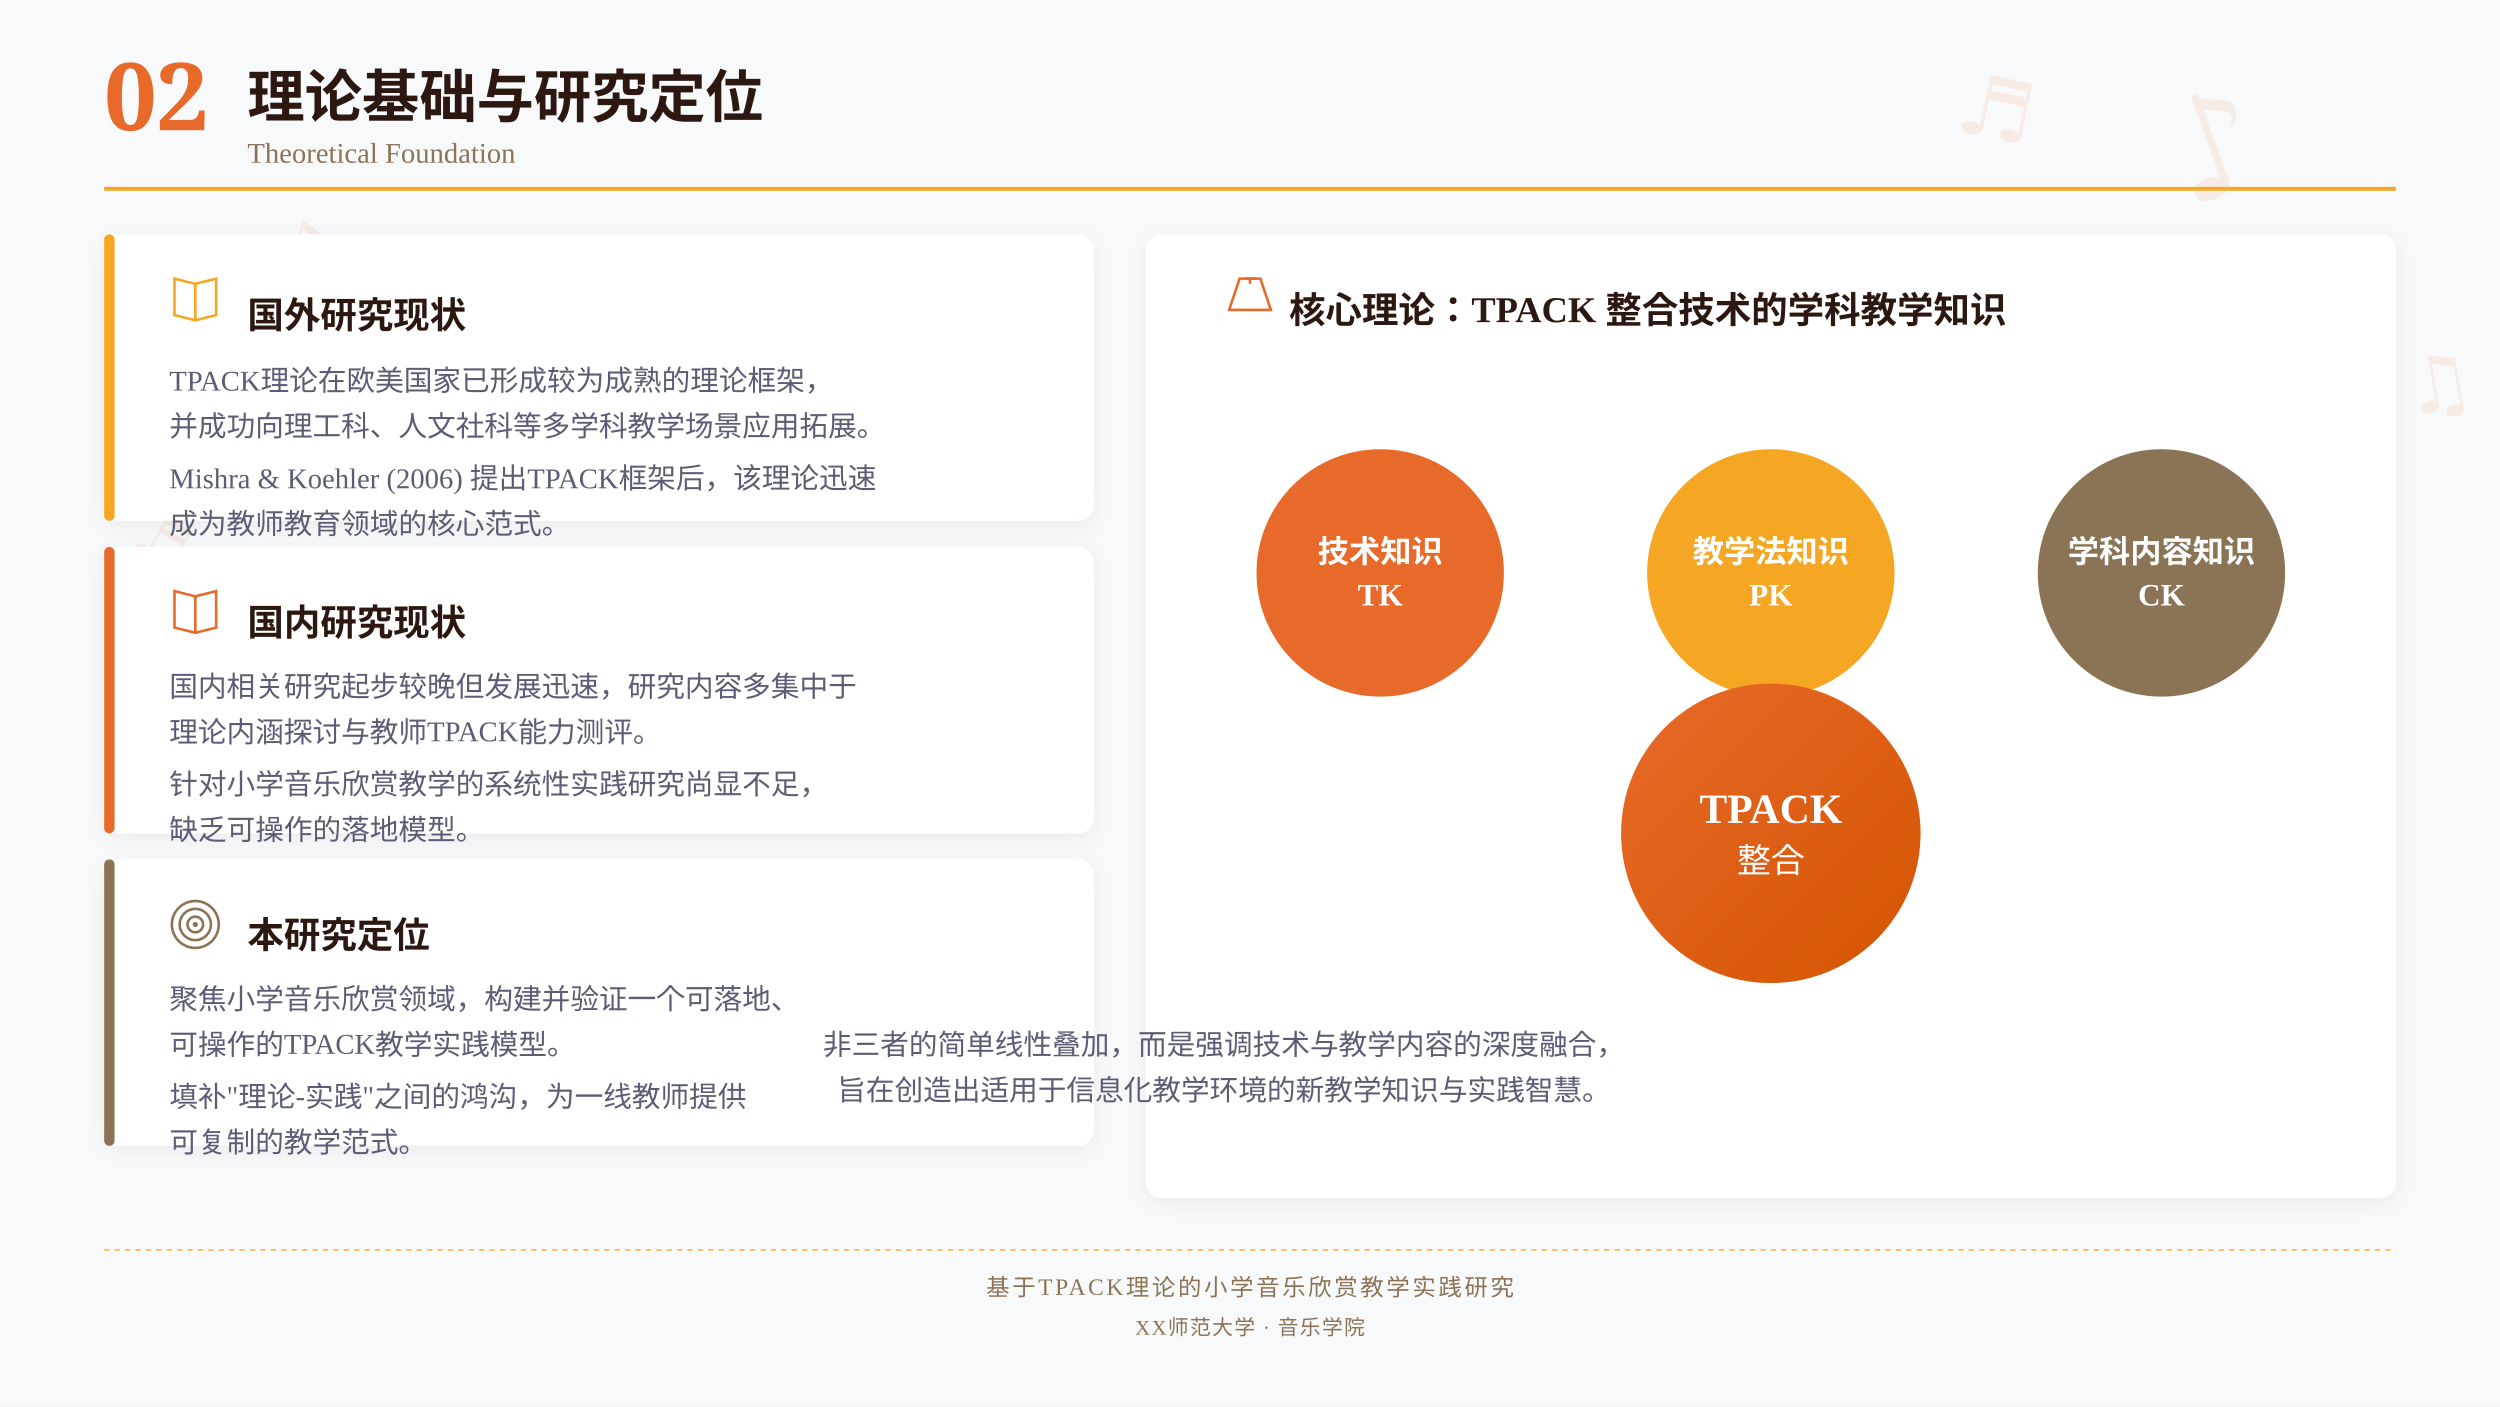
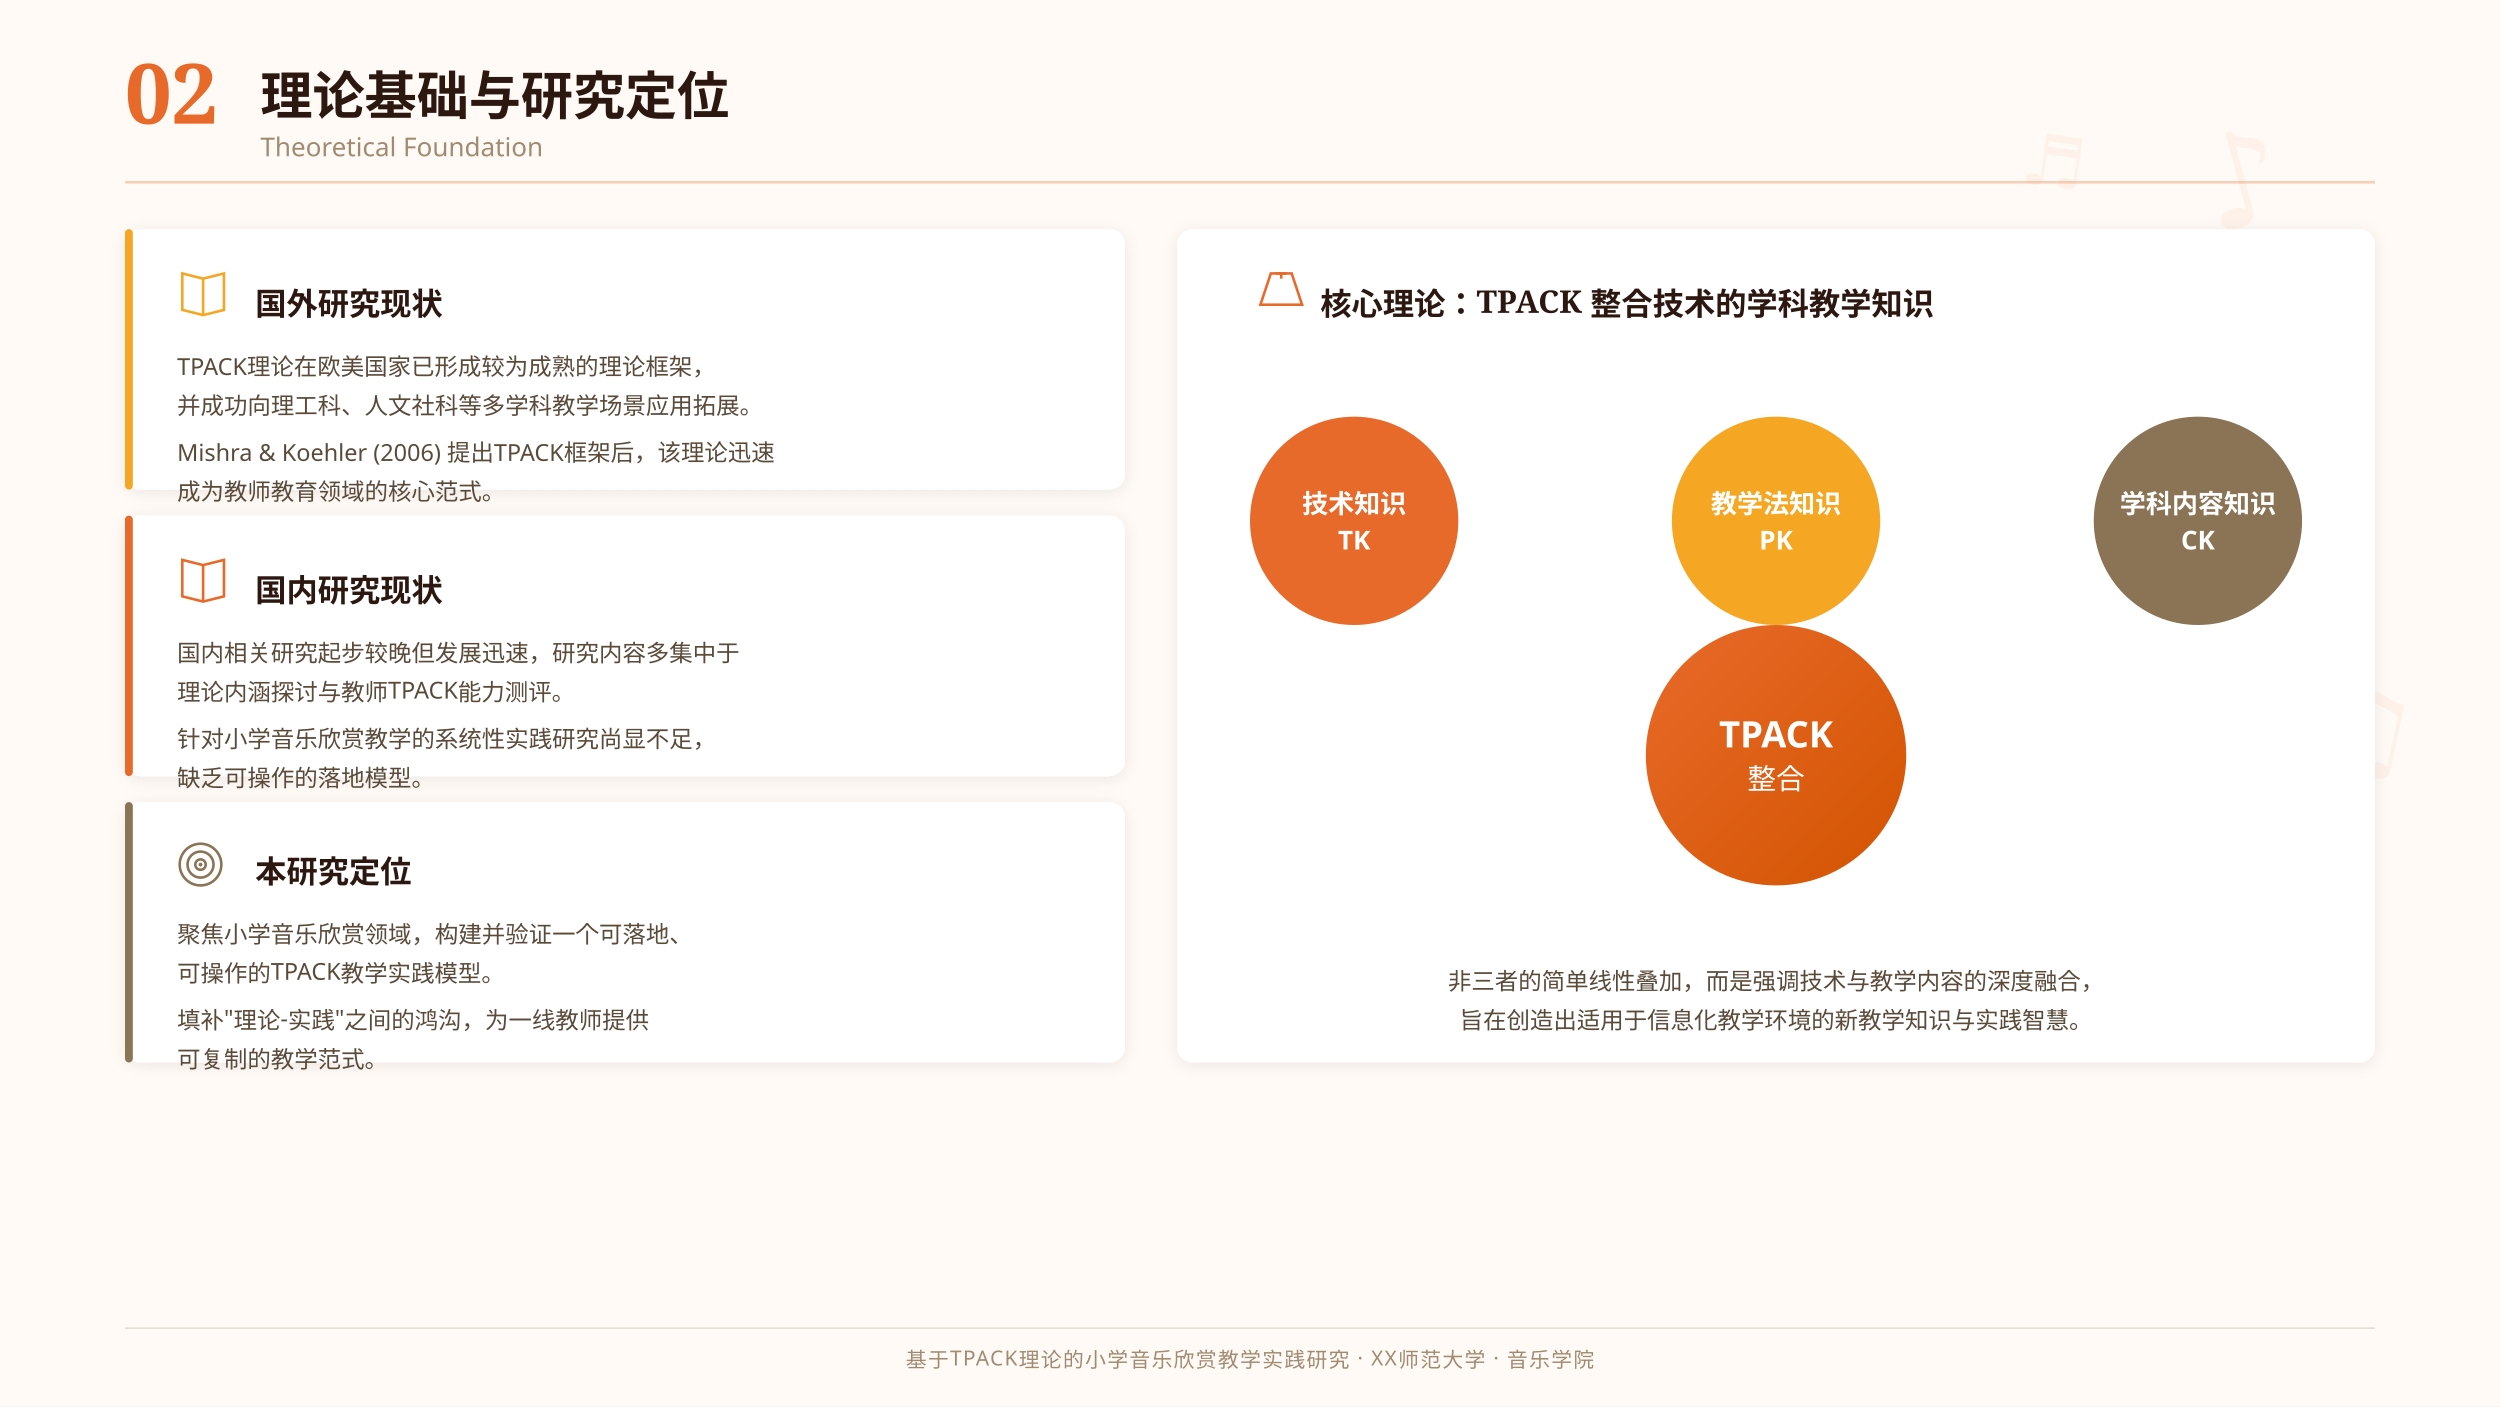
<svg xmlns="http://www.w3.org/2000/svg" viewBox="0 0 1920 1080" width="1920" height="1080">
  <defs>
    <filter id="cardShadow">
-       <feDropShadow dx="0" dy="4" stdDeviation="8" flood-opacity="0.06" />
+       <feDropShadow dx="0" dy="2" stdDeviation="6" flood-opacity="0.08" />
    </filter>
    <linearGradient id="tpackGrad" x1="0%" y1="0%" x2="100%" y2="100%">
      <stop offset="0%" style="stop-color:#E86A2A;stop-opacity:1" />
      <stop offset="100%" style="stop-color:#D35400;stop-opacity:1" />
    </linearGradient>
  </defs>
-   <rect width="1920" height="1080" fill="#F8F9FA" />
-   <g opacity="0.10" fill="#E86A2A">
-     <g transform="translate(1680, 160) rotate(-20)">
-       <text font-size="110" font-family="serif">♪</text>
+   <rect width="1920" height="1080" fill="#FFFAF5" />
+   <g opacity="0.06" fill="#E86A2A">
+     <g transform="translate(1700, 180) rotate(-15)">
+       <text font-size="100" font-family="serif">♪</text>
    </g>
-     <g transform="translate(1780, 580) rotate(18)">
-       <text font-size="90" font-family="serif" />
+     <g transform="translate(1780, 580) rotate(12)">
+       <text font-size="80" font-family="serif">♫</text>
    </g>
-     <g transform="translate(120, 720) rotate(-28)">
-       <text font-size="80" font-family="serif" />
+     <g transform="translate(140, 780) rotate(-18)">
+       <text font-size="70" font-family="serif">♩</text>
    </g>
-     <g transform="translate(1500, 100) rotate(12)">
-       <text font-size="65" font-family="serif">♬</text>
-     </g>
-     <g transform="translate(1750, 820) rotate(-15)">
-       <text font-size="70" font-family="serif">♪</text>
-     </g>
-     <g transform="translate(200, 200) rotate(20)">
-       <text font-size="55" font-family="serif">♫</text>
-     </g>
-     <g transform="translate(1600, 380) rotate(-25)">
-       <text font-size="50" font-family="serif">♩</text>
-     </g>
-     <g transform="translate(100, 420) rotate(28)">
-       <text font-size="45" font-family="serif">♬</text>
-     </g>
-     <g transform="translate(1850, 320) rotate(-10)">
-       <text font-size="60" font-family="serif">♫</text>
-     </g>
-     <g transform="translate(300, 880) rotate(22)">
-       <text font-size="40" font-family="serif">♪</text>
+     <g transform="translate(1550, 140) rotate(8)">
+       <text font-size="55" font-family="serif">♬</text>
    </g>
  </g>
-   <text x="80" y="100" font-size="72" fill="#E86A2A" font-family="'Noto Serif SC', serif" font-weight="700">02</text>
-   <text x="190" y="90" font-size="44" fill="#2C1810" font-family="'Noto Serif SC', serif" font-weight="600">理论基础与研究定位</text>
-   <text x="190" y="125" font-size="22" fill="#8B7355">Theoretical Foundation</text>
-   <line x1="80" y1="145" x2="1840" y2="145" stroke="#F5A623" stroke-width="3" />
-   <rect x="80" y="180" width="760" height="220" rx="12" fill="#FFFFFF" filter="url(#cardShadow)" />
-   <rect x="80" y="180" width="8" height="220" rx="4" fill="#F5A623" />
-   <g transform="translate(130, 210)">
+   <text x="96" y="95" font-size="64" fill="#E86A2A" font-family="'Noto Serif SC', serif" font-weight="700">02</text>
+   <text x="200" y="88" font-size="40" fill="#2C1810" font-family="'Noto Serif SC', serif" font-weight="600">理论基础与研究定位</text>
+   <text x="200" y="120" font-size="20" fill="#A08B72" font-family="'Noto Sans SC', sans-serif">Theoretical Foundation</text>
+   <line x1="96" y1="140" x2="1824" y2="140" stroke="#E86A2A" stroke-width="2" opacity="0.3" />
+   <rect x="96" y="176" width="768" height="200" rx="12" fill="#FFFFFF" filter="url(#cardShadow)" />
+   <rect x="96" y="176" width="6" height="200" rx="3" fill="#F5A623" />
+   <g transform="translate(136, 206)">
    <path d="M4 4 L20 8 L36 4 L36 32 L20 36 L4 32 Z" fill="none" stroke="#F5A623" stroke-width="2" />
    <line x1="20" y1="8" x2="20" y2="36" stroke="#F5A623" stroke-width="2" />
  </g>
-   <text x="190" y="252" font-size="28" fill="#2C1810" font-weight="600">国外研究现状</text>
-   <text x="130" y="300" font-size="22" fill="#5A5D75">TPACK理论在欧美国家已形成较为成熟的理论框架，</text>
-   <text x="130" y="335" font-size="22" fill="#5A5D75">并成功向理工科、人文社科等多学科教学场景应用拓展。</text>
-   <text x="130" y="375" font-size="22" fill="#5A5D75">Mishra &amp; Koehler (2006) 提出TPACK框架后，该理论迅速</text>
-   <text x="130" y="410" font-size="22" fill="#5A5D75">成为教师教育领域的核心范式。</text>
-   <rect x="80" y="420" width="760" height="220" rx="12" fill="#FFFFFF" filter="url(#cardShadow)" />
-   <rect x="80" y="420" width="8" height="220" rx="4" fill="#E86A2A" />
-   <g transform="translate(130, 450)">
+   <text x="196" y="242" font-size="24" fill="#2C1810" font-family="'Noto Serif SC', serif" font-weight="600">国外研究现状</text>
+   <text x="136" y="288" font-size="18" fill="#5A4A3A" font-family="'Noto Sans SC', sans-serif">TPACK理论在欧美国家已形成较为成熟的理论框架，</text>
+   <text x="136" y="318" font-size="18" fill="#5A4A3A" font-family="'Noto Sans SC', sans-serif">并成功向理工科、人文社科等多学科教学场景应用拓展。</text>
+   <text x="136" y="354" font-size="18" fill="#5A4A3A" font-family="'Noto Sans SC', sans-serif">Mishra &amp; Koehler (2006) 提出TPACK框架后，该理论迅速</text>
+   <text x="136" y="384" font-size="18" fill="#5A4A3A" font-family="'Noto Sans SC', sans-serif">成为教师教育领域的核心范式。</text>
+   <rect x="96" y="396" width="768" height="200" rx="12" fill="#FFFFFF" filter="url(#cardShadow)" />
+   <rect x="96" y="396" width="6" height="200" rx="3" fill="#E86A2A" />
+   <g transform="translate(136, 426)">
    <path d="M4 4 L20 8 L36 4 L36 32 L20 36 L4 32 Z" fill="none" stroke="#E86A2A" stroke-width="2" />
    <line x1="20" y1="8" x2="20" y2="36" stroke="#E86A2A" stroke-width="2" />
  </g>
-   <text x="190" y="488" font-size="28" fill="#2C1810" font-weight="600">国内研究现状</text>
-   <text x="130" y="535" font-size="22" fill="#5A5D75">国内相关研究起步较晚但发展迅速，研究内容多集中于</text>
-   <text x="130" y="570" font-size="22" fill="#5A5D75">理论内涵探讨与教师TPACK能力测评。</text>
-   <text x="130" y="610" font-size="22" fill="#5A5D75">针对小学音乐欣赏教学的系统性实践研究尚显不足，</text>
-   <text x="130" y="645" font-size="22" fill="#5A5D75">缺乏可操作的落地模型。</text>
-   <rect x="80" y="660" width="760" height="220" rx="12" fill="#FFFFFF" filter="url(#cardShadow)" />
-   <rect x="80" y="660" width="8" height="220" rx="4" fill="#8B7355" />
-   <g transform="translate(130, 690)">
-     <circle cx="20" cy="20" r="18" fill="none" stroke="#8B7355" stroke-width="2" />
-     <circle cx="20" cy="20" r="12" fill="none" stroke="#8B7355" stroke-width="2" />
-     <circle cx="20" cy="20" r="6" fill="none" stroke="#8B7355" stroke-width="2" />
-     <circle cx="20" cy="20" r="2" fill="#8B7355" />
+   <text x="196" y="462" font-size="24" fill="#2C1810" font-family="'Noto Serif SC', serif" font-weight="600">国内研究现状</text>
+   <text x="136" y="508" font-size="18" fill="#5A4A3A" font-family="'Noto Sans SC', sans-serif">国内相关研究起步较晚但发展迅速，研究内容多集中于</text>
+   <text x="136" y="538" font-size="18" fill="#5A4A3A" font-family="'Noto Sans SC', sans-serif">理论内涵探讨与教师TPACK能力测评。</text>
+   <text x="136" y="574" font-size="18" fill="#5A4A3A" font-family="'Noto Sans SC', sans-serif">针对小学音乐欣赏教学的系统性实践研究尚显不足，</text>
+   <text x="136" y="604" font-size="18" fill="#5A4A3A" font-family="'Noto Sans SC', sans-serif">缺乏可操作的落地模型。</text>
+   <rect x="96" y="616" width="768" height="200" rx="12" fill="#FFFFFF" filter="url(#cardShadow)" />
+   <rect x="96" y="616" width="6" height="200" rx="3" fill="#8B7355" />
+   <g transform="translate(136, 646)">
+     <circle cx="18" cy="18" r="16" fill="none" stroke="#8B7355" stroke-width="2" />
+     <circle cx="18" cy="18" r="10" fill="none" stroke="#8B7355" stroke-width="2" />
+     <circle cx="18" cy="18" r="4" fill="none" stroke="#8B7355" stroke-width="2" />
+     <circle cx="18" cy="18" r="1.5" fill="#8B7355" />
  </g>
-   <text x="190" y="728" font-size="28" fill="#2C1810" font-weight="600">本研究定位</text>
-   <text x="130" y="775" font-size="22" fill="#5A5D75">聚焦小学音乐欣赏领域，构建并验证一个可落地、</text>
-   <text x="130" y="810" font-size="22" fill="#5A5D75">可操作的TPACK教学实践模型。</text>
-   <text x="130" y="850" font-size="22" fill="#5A5D75">填补"理论-实践"之间的鸿沟，为一线教师提供</text>
-   <text x="130" y="885" font-size="22" fill="#5A5D75">可复制的教学范式。</text>
-   <rect x="880" y="180" width="960" height="740" rx="12" fill="#FFFFFF" filter="url(#cardShadow)" />
-   <g transform="translate(940, 210)">
+   <text x="196" y="678" font-size="24" fill="#2C1810" font-family="'Noto Serif SC', serif" font-weight="600">本研究定位</text>
+   <text x="136" y="724" font-size="18" fill="#5A4A3A" font-family="'Noto Sans SC', sans-serif">聚焦小学音乐欣赏领域，构建并验证一个可落地、</text>
+   <text x="136" y="754" font-size="18" fill="#5A4A3A" font-family="'Noto Sans SC', sans-serif">可操作的TPACK教学实践模型。</text>
+   <text x="136" y="790" font-size="18" fill="#5A4A3A" font-family="'Noto Sans SC', sans-serif">填补"理论-实践"之间的鸿沟，为一线教师提供</text>
+   <text x="136" y="820" font-size="18" fill="#5A4A3A" font-family="'Noto Sans SC', sans-serif">可复制的教学范式。</text>
+   <rect x="904" y="176" width="920" height="640" rx="12" fill="#FFFFFF" filter="url(#cardShadow)" />
+   <g transform="translate(964, 206)">
    <path d="M12 4 L28 4 L36 28 L4 28 Z" fill="none" stroke="#E86A2A" stroke-width="2" />
    <line x1="16" y1="4" x2="24" y2="4" stroke="#E86A2A" stroke-width="2" />
    <line x1="20" y1="4" x2="20" y2="8" stroke="#E86A2A" stroke-width="2" />
  </g>
-   <text x="990" y="248" font-size="28" fill="#2C1810" font-weight="600">核心理论：TPACK 整合技术的学科教学知识</text>
-   <circle cx="1060" cy="440" r="95" fill="#E86A2A" />
-   <text x="1060" y="432" font-size="24" fill="#FFFFFF" text-anchor="middle" font-weight="600">技术知识</text>
-   <text x="1060" y="465" font-size="24" fill="#FFFFFF" text-anchor="middle" font-weight="600">TK</text>
-   <circle cx="1360" cy="440" r="95" fill="#F5A623" />
-   <text x="1360" y="432" font-size="24" fill="#FFFFFF" text-anchor="middle" font-weight="600">教学法知识</text>
-   <text x="1360" y="465" font-size="24" fill="#FFFFFF" text-anchor="middle" font-weight="600">PK</text>
-   <circle cx="1660" cy="440" r="95" fill="#8B7355" />
-   <text x="1660" y="432" font-size="24" fill="#FFFFFF" text-anchor="middle" font-weight="600">学科内容知识</text>
-   <text x="1660" y="465" font-size="24" fill="#FFFFFF" text-anchor="middle" font-weight="600">CK</text>
-   <circle cx="1360" cy="640" r="115" fill="url(#tpackGrad)" />
-   <text x="1360" y="632" font-size="32" fill="#FFFFFF" text-anchor="middle" font-weight="700">TPACK</text>
-   <text x="1360" y="670" font-size="26" fill="#FFFFFF" text-anchor="middle">整合</text>
-   <text x="940" y="810" font-size="22" fill="#5A5D75" text-anchor="middle">非三者的简单线性叠加，而是强调技术与教学内容的深度融合，</text>
-   <text x="940" y="845" font-size="22" fill="#5A5D75" text-anchor="middle">旨在创造出适用于信息化教学环境的新教学知识与实践智慧。</text>
-   <line x1="80" y1="960" x2="1840" y2="960" stroke="#F5A623" stroke-width="1" stroke-dasharray="4,4" />
-   <text x="960" y="995" font-size="18" text-anchor="middle" fill="#8B7355" letter-spacing="2">基于TPACK理论的小学音乐欣赏教学实践研究</text>
-   <text x="960" y="1025" font-size="16" text-anchor="middle" fill="#8B7355" letter-spacing="1">XX师范大学 · 音乐学院</text>
+   <text x="1014" y="242" font-size="24" fill="#2C1810" font-family="'Noto Serif SC', serif" font-weight="600">核心理论：TPACK 整合技术的学科教学知识</text>
+   <circle cx="1040" cy="400" r="80" fill="#E86A2A" />
+   <text x="1040" y="394" font-size="20" fill="#FFFFFF" text-anchor="middle" font-weight="600" font-family="'Noto Sans SC', sans-serif">技术知识</text>
+   <text x="1040" y="422" font-size="20" fill="#FFFFFF" text-anchor="middle" font-weight="600" font-family="'Noto Sans SC', sans-serif">TK</text>
+   <circle cx="1364" cy="400" r="80" fill="#F5A623" />
+   <text x="1364" y="394" font-size="20" fill="#FFFFFF" text-anchor="middle" font-weight="600" font-family="'Noto Sans SC', sans-serif">教学法知识</text>
+   <text x="1364" y="422" font-size="20" fill="#FFFFFF" text-anchor="middle" font-weight="600" font-family="'Noto Sans SC', sans-serif">PK</text>
+   <circle cx="1688" cy="400" r="80" fill="#8B7355" />
+   <text x="1688" y="394" font-size="20" fill="#FFFFFF" text-anchor="middle" font-weight="600" font-family="'Noto Sans SC', sans-serif">学科内容知识</text>
+   <text x="1688" y="422" font-size="20" fill="#FFFFFF" text-anchor="middle" font-weight="600" font-family="'Noto Sans SC', sans-serif">CK</text>
+   <circle cx="1364" cy="580" r="100" fill="url(#tpackGrad)" />
+   <text x="1364" y="574" font-size="28" fill="#FFFFFF" text-anchor="middle" font-weight="700" font-family="'Noto Sans SC', sans-serif">TPACK</text>
+   <text x="1364" y="606" font-size="22" fill="#FFFFFF" text-anchor="middle" font-family="'Noto Sans SC', sans-serif">整合</text>
+   <text x="1364" y="760" font-size="18" fill="#5A4A3A" text-anchor="middle" font-family="'Noto Sans SC', sans-serif">非三者的简单线性叠加，而是强调技术与教学内容的深度融合，</text>
+   <text x="1364" y="790" font-size="18" fill="#5A4A3A" text-anchor="middle" font-family="'Noto Sans SC', sans-serif">旨在创造出适用于信息化教学环境的新教学知识与实践智慧。</text>
+   <line x1="96" y1="1020" x2="1824" y2="1020" stroke="#E0D5C8" stroke-width="1" />
+   <text x="960" y="1050" font-size="16" text-anchor="middle" fill="#A08B72" font-family="'Noto Sans SC', sans-serif" letter-spacing="1">基于TPACK理论的小学音乐欣赏教学实践研究 · XX师范大学 · 音乐学院</text>
</svg>
